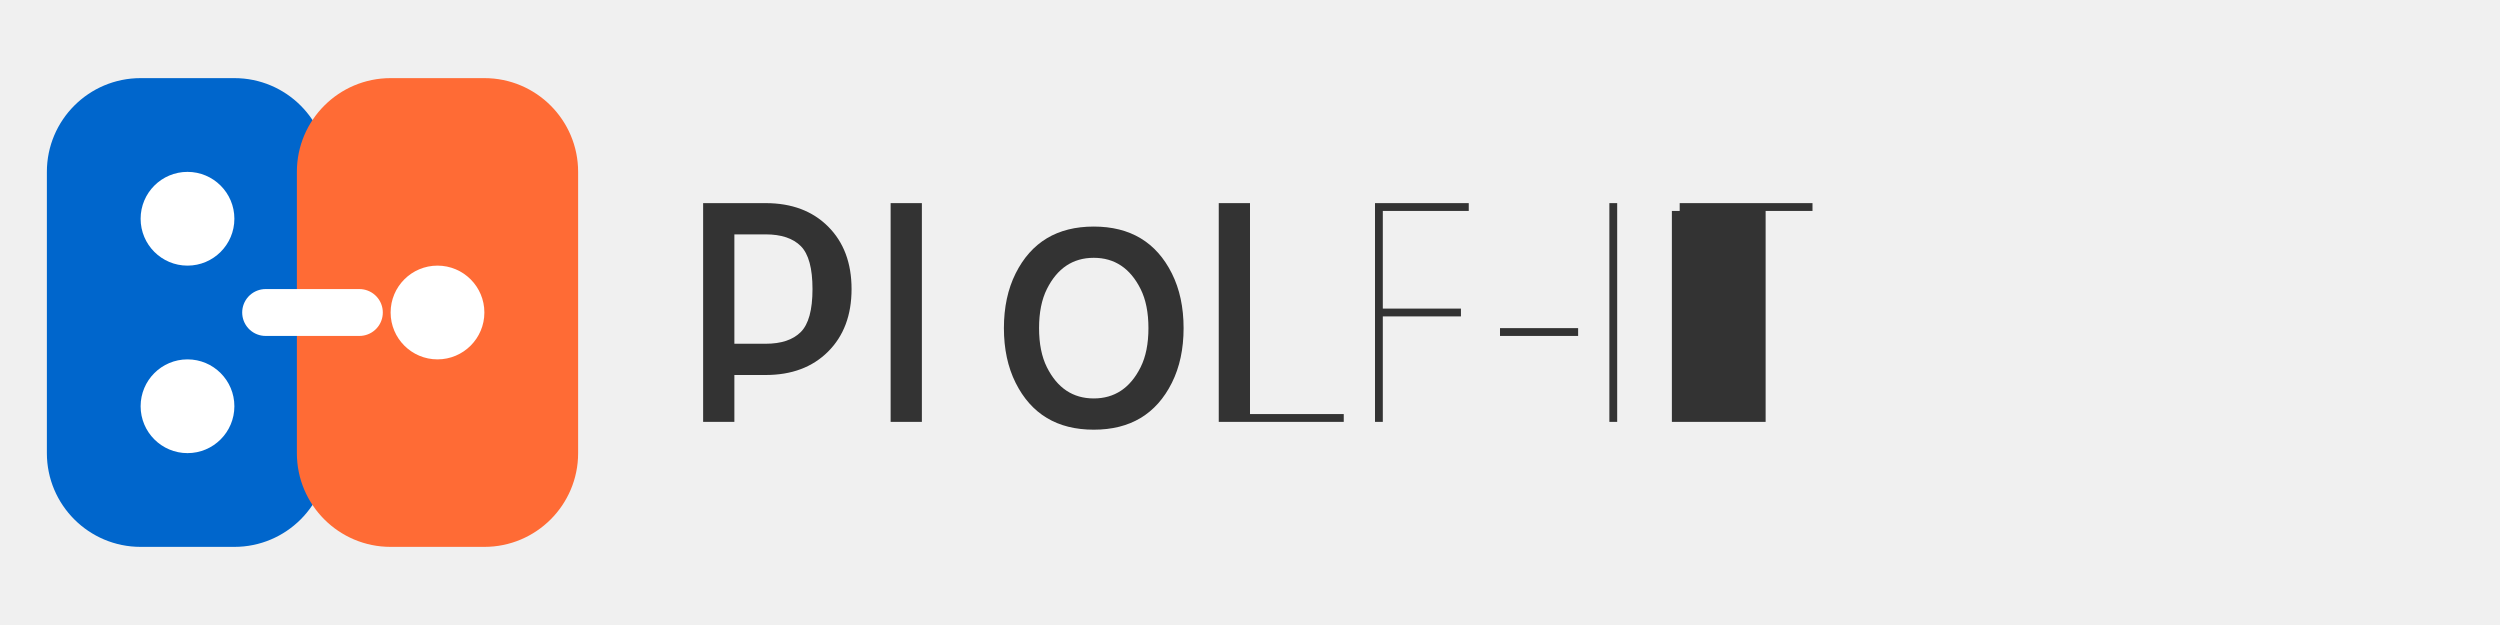
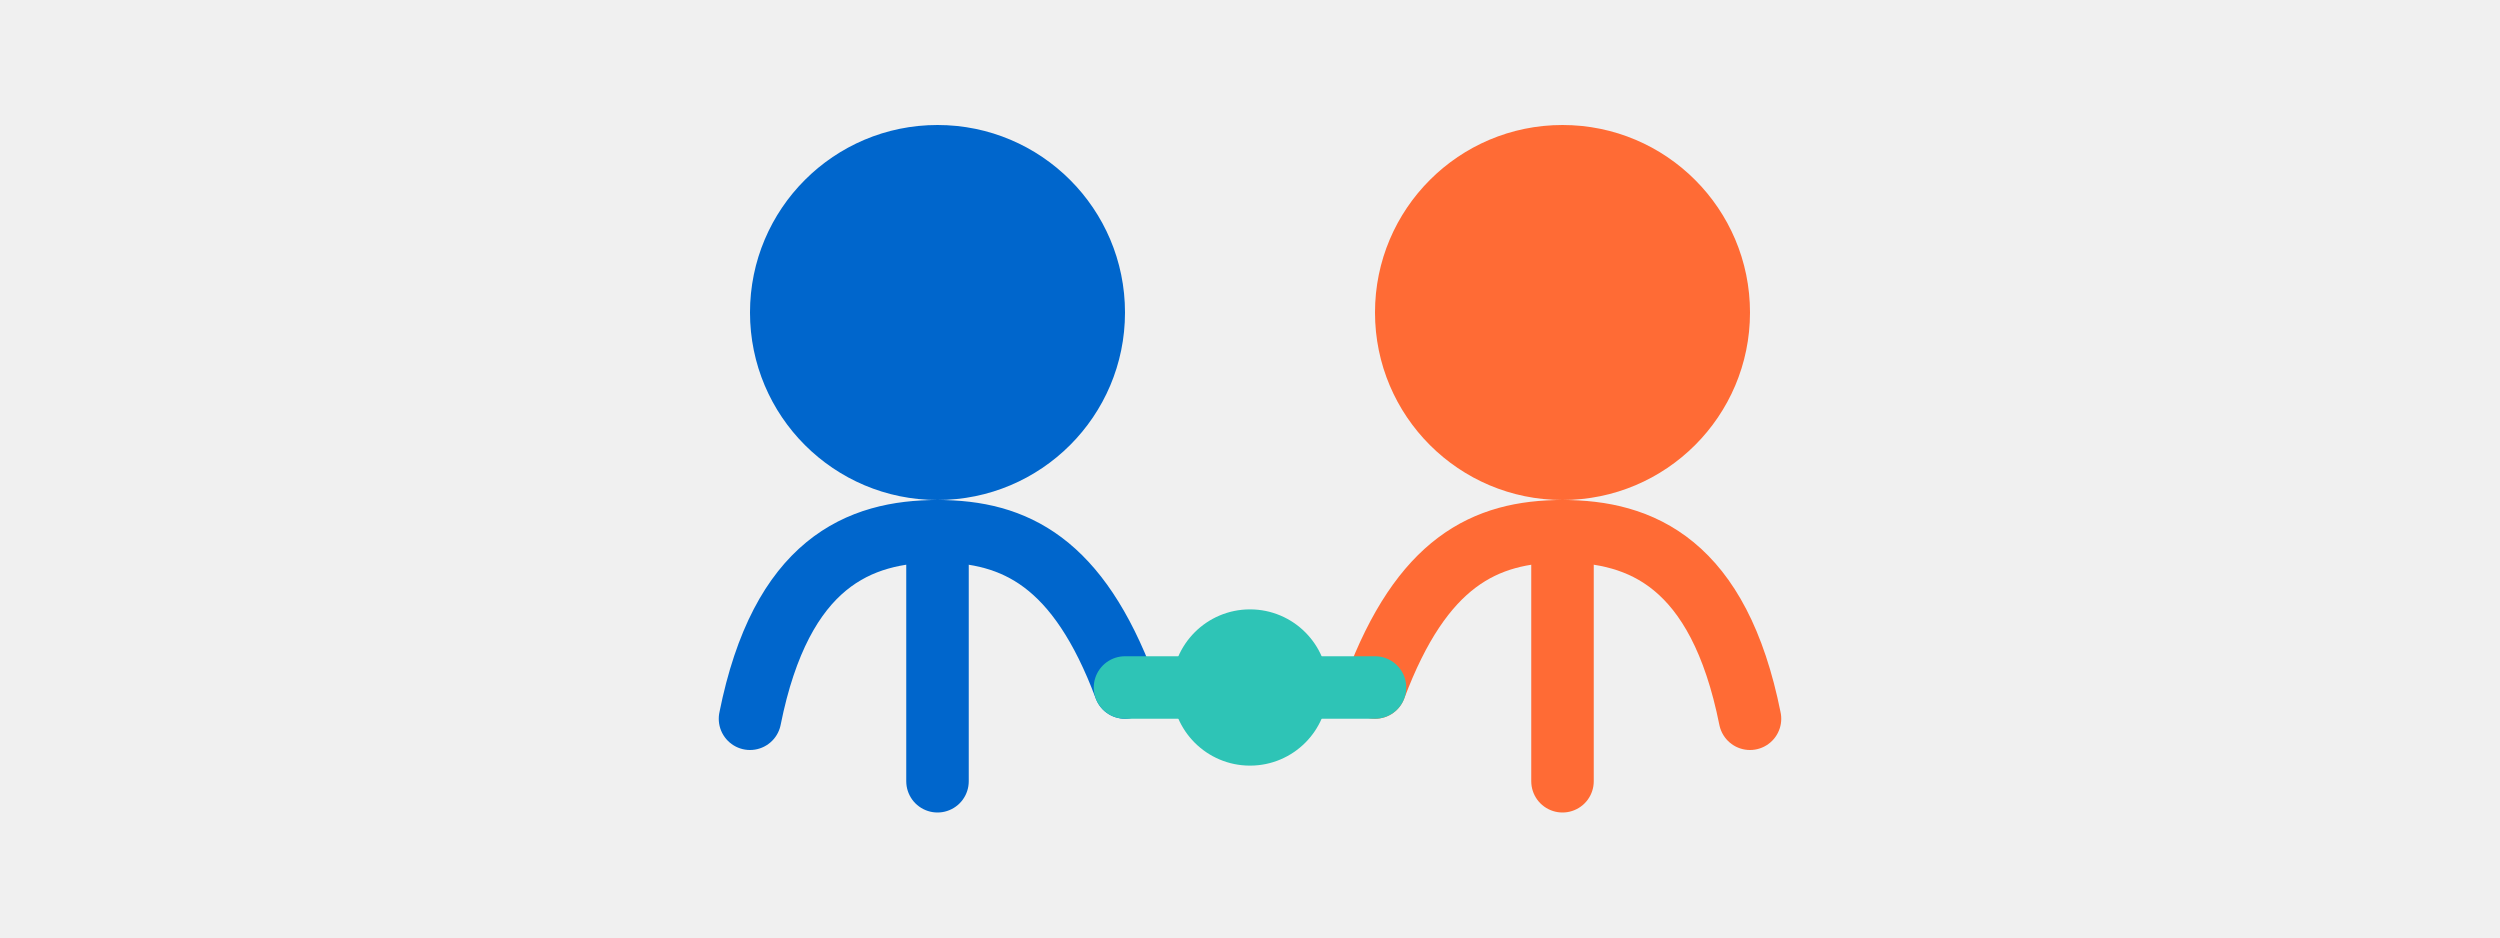
- <svg xmlns="http://www.w3.org/2000/svg" width="160" height="40" viewBox="0 0 160 40" fill="none">
-   <rect x="3" y="5" width="18" height="30" rx="6" fill="#0066CC" />
-   <rect x="19" y="5" width="18" height="30" rx="6" fill="#FF6B35" />
-   <line x1="17" y1="20" x2="23" y2="20" stroke="white" stroke-width="3" stroke-linecap="round" />
-   <circle cx="12" cy="14" r="3" fill="white" />
-   <circle cx="12" cy="26" r="3" fill="white" />
-   <circle cx="28" cy="20" r="3" fill="white" />
-   <path d="M45 27V13H49C50.667 13 52 13.5 53 14.5C54 15.5 54.5 16.833 54.5 18.5C54.5 20.167 54 21.5 53 22.5C52 23.5 50.667 24 49 24H47V27H45ZM47 22H49C50 22 50.75 21.75 51.25 21.25C51.75 20.75 52 19.833 52 18.5C52 17.167 51.75 16.25 51.25 15.75C50.75 15.25 50 15 49 15H47V22Z" fill="#333333" />
-   <path d="M57 27V13H59V27H57Z" fill="#333333" />
-   <path d="M70 27.5C68.833 27.5 67.833 27.25 67 26.75C66.167 26.25 65.5 25.5 65 24.5C64.5 23.5 64.25 22.333 64.25 21C64.25 19.667 64.5 18.5 65 17.5C65.5 16.5 66.167 15.75 67 15.25C67.833 14.75 68.833 14.5 70 14.5C71.167 14.5 72.167 14.75 73 15.25C73.833 15.75 74.5 16.5 75 17.5C75.5 18.5 75.75 19.667 75.75 21C75.75 22.333 75.5 23.5 75 24.5C74.5 25.5 73.833 26.25 73 26.75C72.167 27.25 71.167 27.5 70 27.5ZM70 25.5C70.667 25.5 71.25 25.333 71.75 25C72.25 24.667 72.667 24.167 73 23.5C73.333 22.833 73.5 22 73.5 21C73.5 20 73.333 19.167 73 18.5C72.667 17.833 72.25 17.333 71.75 17C71.25 16.667 70.667 16.5 70 16.5C69.333 16.5 68.75 16.667 68.25 17C67.75 17.333 67.333 17.833 67 18.5C66.667 19.167 66.5 20 66.5 21C66.5 22 66.667 22.833 67 23.5C67.333 24.167 67.75 24.667 68.25 25C68.75 25.333 69.333 25.5 70 25.5Z" fill="#333333" />
-   <path d="M78 27V13H80V26.5H86V27H78Z" fill="#333333" />
-   <path d="M88 27V13H94V13.5H88.5V19.75H93.5V20.25H88.5V27H88Z" fill="#333333" />
-   <path d="M96 21H101V21.5H96V21Z" fill="#333333" />
-   <path d="M103 27V13H103.5V27H103Z" fill="#333333" />
-   <path d="M107 27V13.5H110V13H115V13.5H112V27H111.5V13.5H107.5V13H115.5V13.5H112.5V27H112V13.5H108V13H116V13.5H113V27H107Z" fill="#333333" />
+ <svg xmlns="http://www.w3.org/2000/svg" width="160" height="60" viewBox="0 0 160 60" fill="none">
+   <circle cx="60" cy="20" r="12" fill="#0066CC" />
+   <path d="M60 34C55 34 50 36 48 46" stroke="#0066CC" stroke-width="4" stroke-linecap="round" />
+   <path d="M60 34C65 34 69 36 72 44" stroke="#0066CC" stroke-width="4" stroke-linecap="round" />
+   <path d="M60 34V50" stroke="#0066CC" stroke-width="4" stroke-linecap="round" />
+   <circle cx="100" cy="20" r="12" fill="#FF6B35" />
+   <path d="M100 34C105 34 110 36 112 46" stroke="#FF6B35" stroke-width="4" stroke-linecap="round" />
+   <path d="M100 34C95 34 91 36 88 44" stroke="#FF6B35" stroke-width="4" stroke-linecap="round" />
+   <path d="M100 34V50" stroke="#FF6B35" stroke-width="4" stroke-linecap="round" />
+   <path d="M72 44C75 44 85 44 88 44" stroke="#2EC4B6" stroke-width="4" stroke-linecap="round" />
+   <circle cx="80" cy="44" r="5" fill="#2EC4B6" />
</svg>
